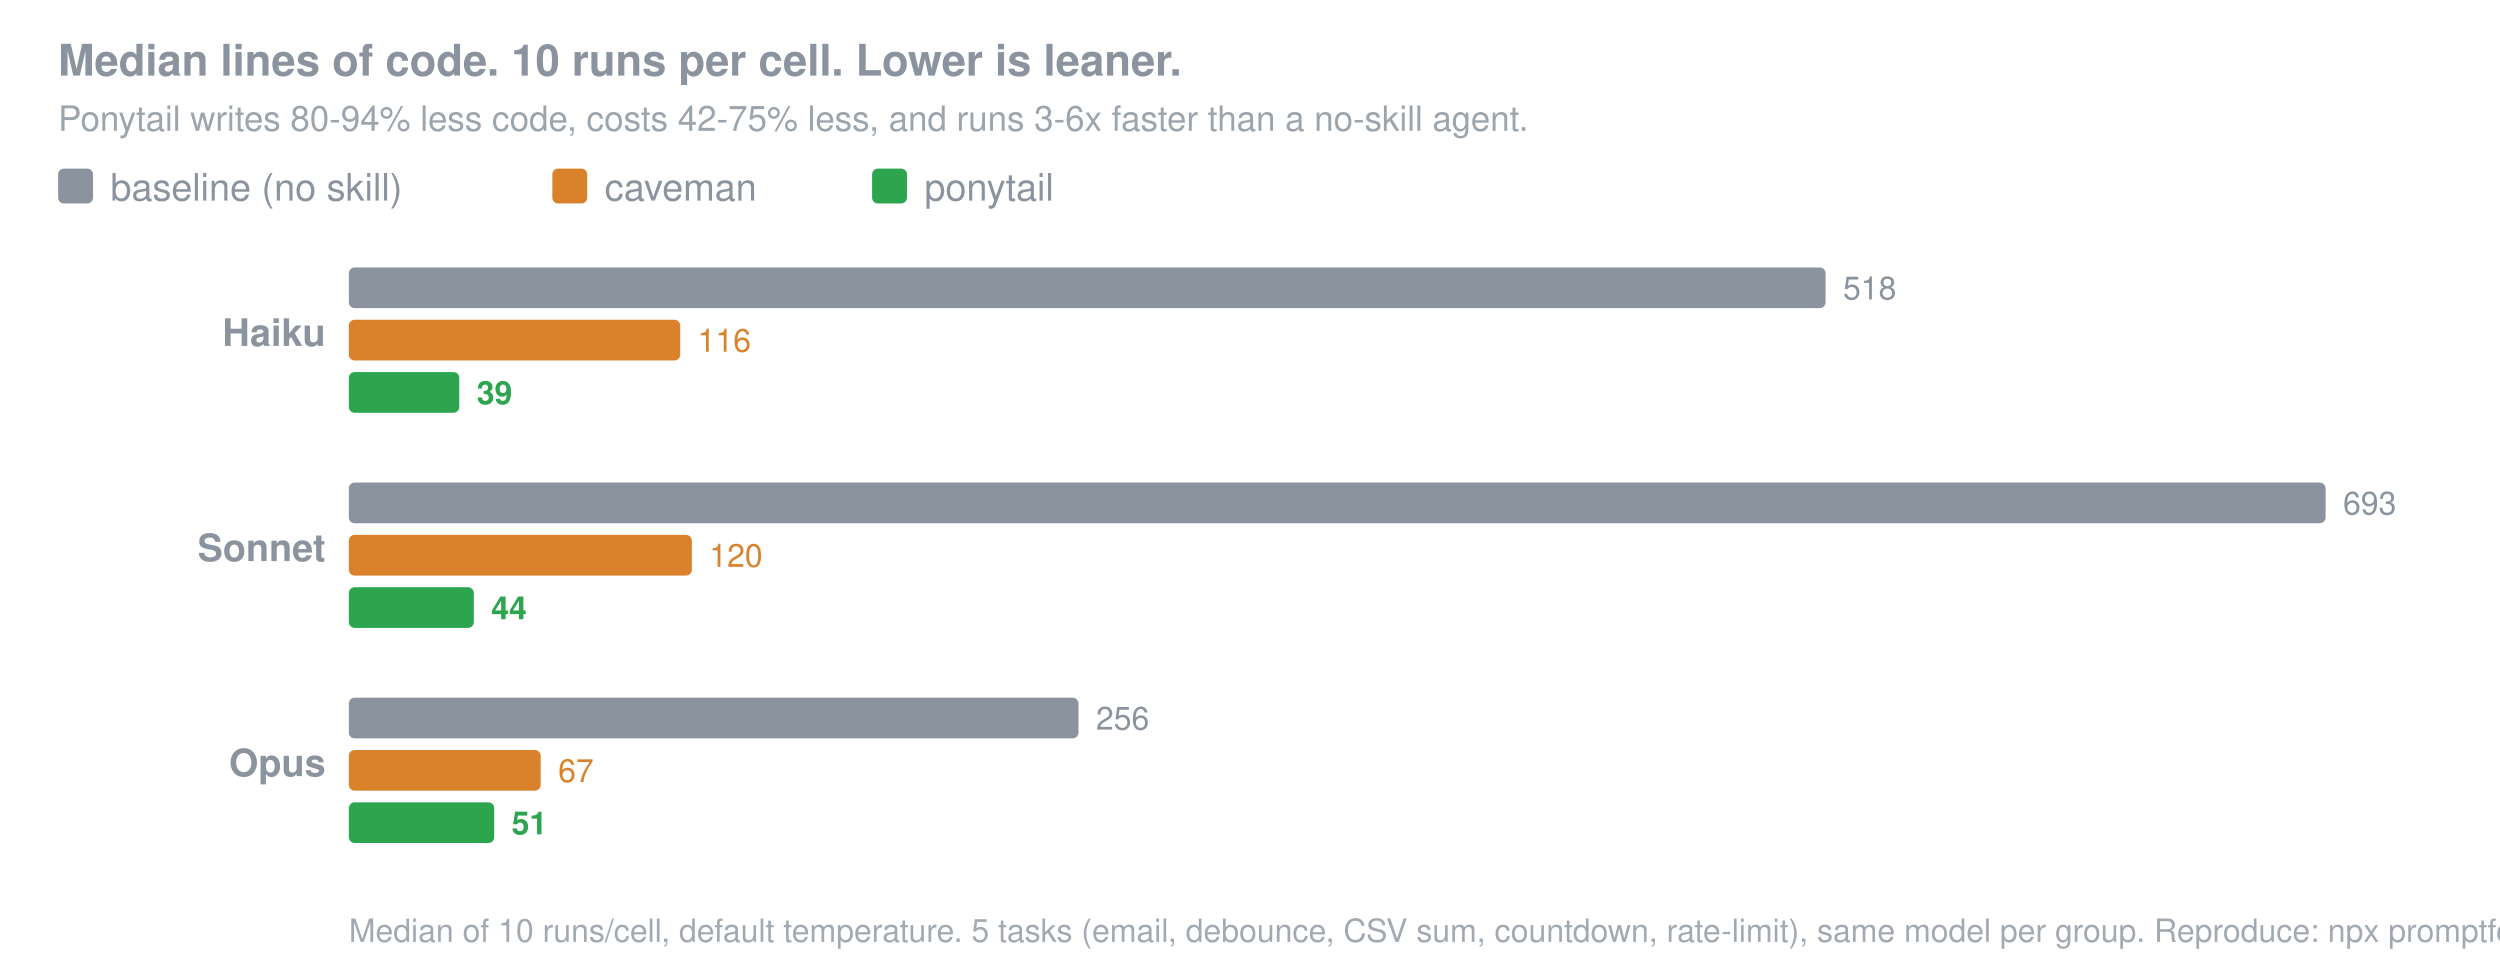
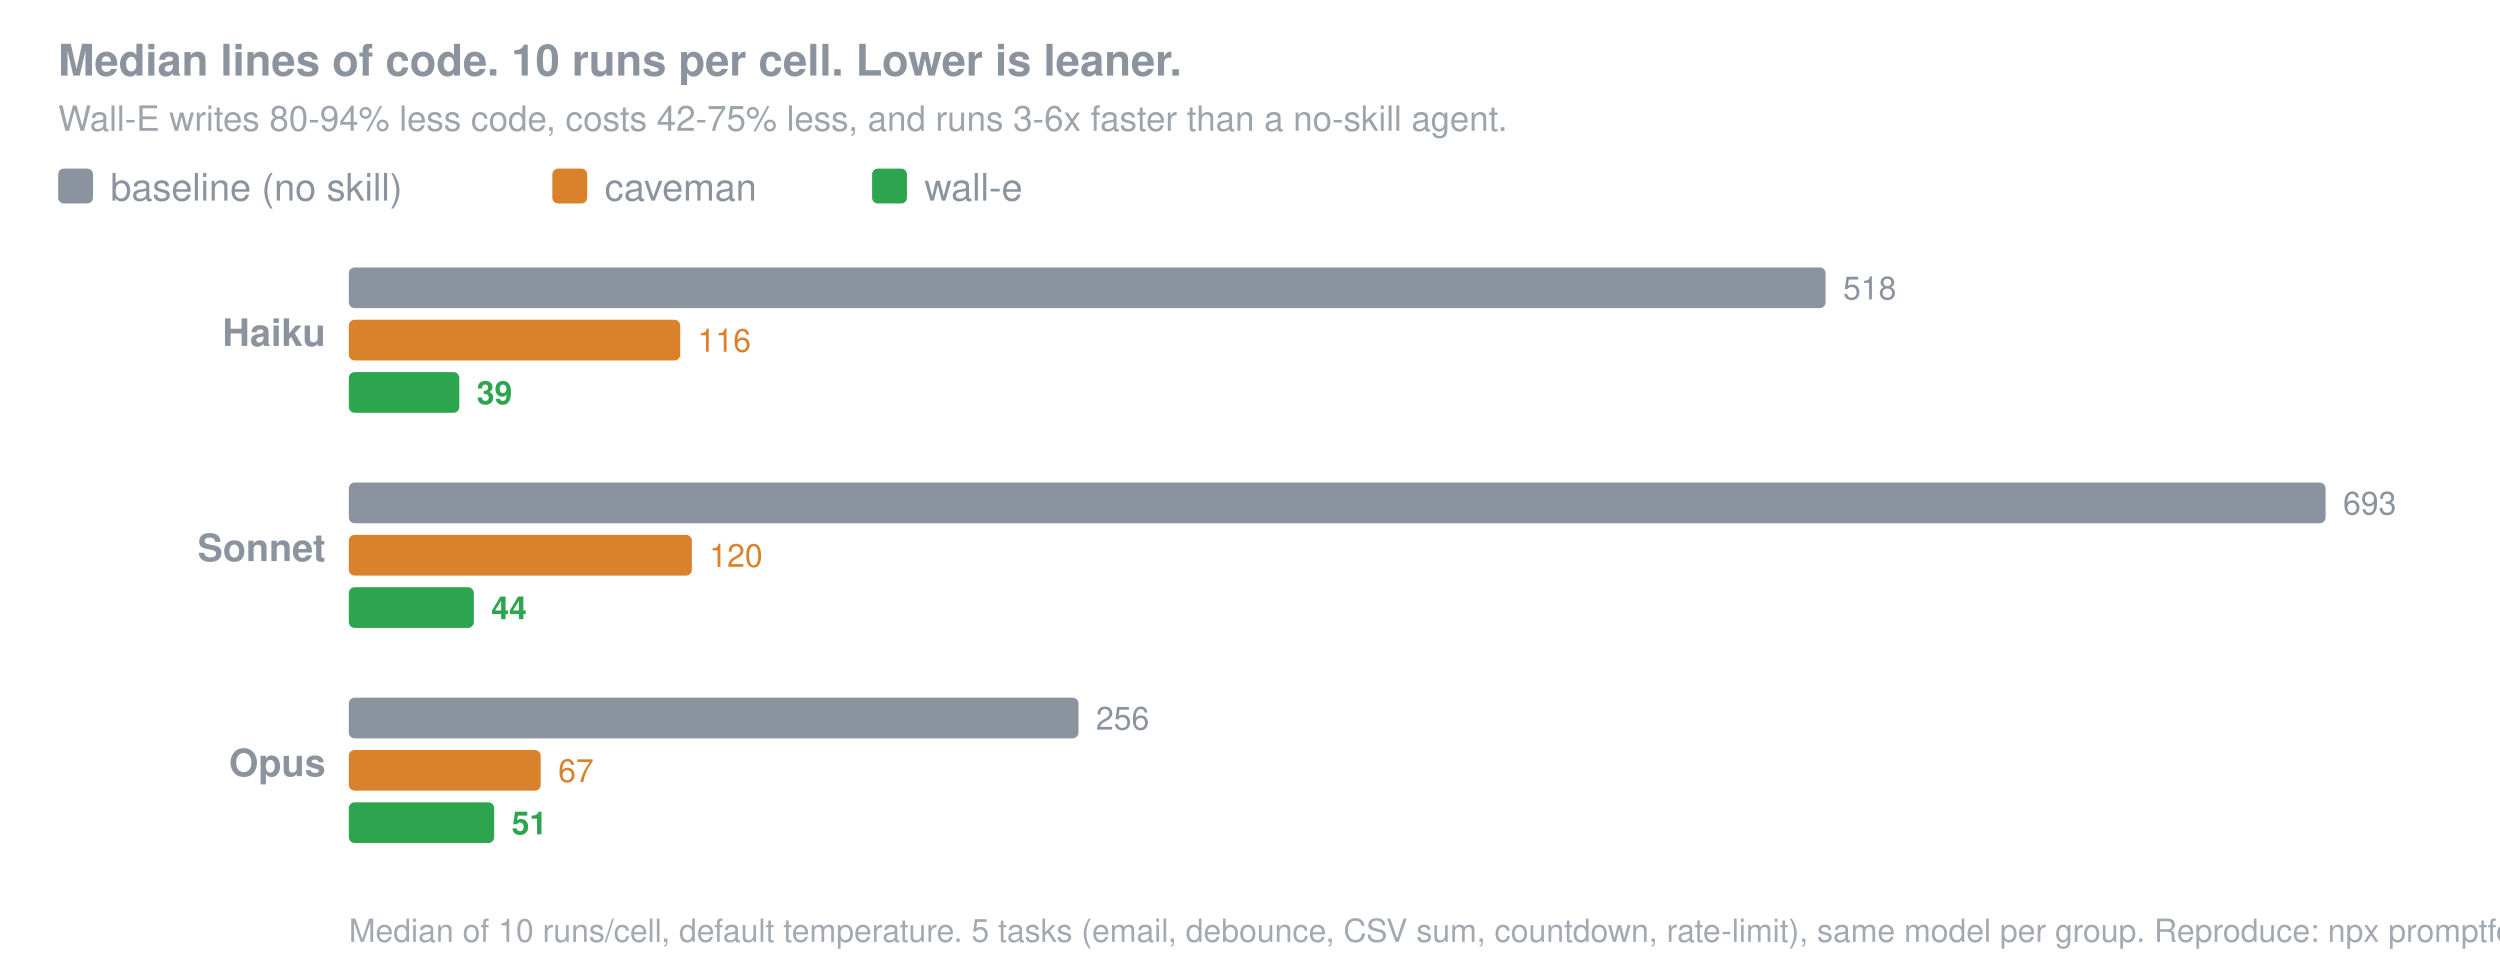
<svg xmlns="http://www.w3.org/2000/svg" viewBox="0 0 860 336" font-family="-apple-system, 'Segoe UI', Helvetica, Arial, sans-serif">
  <text x="20" y="26" font-size="15" font-weight="600" fill="#8b949e">Median lines of code. 10 runs per cell. Lower is leaner.</text>
-   <text x="20" y="45" font-size="12" fill="#8b949e" opacity="0.85">Ponytail writes 80-94% less code, costs 42-75% less, and runs 3-6x faster than a no-skill agent.</text>
+   <text x="20" y="45" font-size="12" fill="#8b949e" opacity="0.85">Wall-E writes 80-94% less code, costs 42-75% less, and runs 3-6x faster than a no-skill agent.</text>
  <rect x="20" y="58" width="12" height="12" rx="2" fill="#8b949e" />
  <text x="38" y="69" font-size="13" fill="#8b949e">baseline (no skill)</text>
  <rect x="190" y="58" width="12" height="12" rx="2" fill="#d9822b" />
  <text x="208" y="69" font-size="13" fill="#8b949e">caveman</text>
  <rect x="300" y="58" width="12" height="12" rx="2" fill="#2da44e" />
-   <text x="318" y="69" font-size="13" fill="#8b949e">ponytail</text>
+   <text x="318" y="69" font-size="13" fill="#8b949e">wall-e</text>
  <text x="112" y="119" font-size="13" font-weight="600" fill="#8b949e" text-anchor="end">Haiku</text>
  <rect x="120" y="92" width="508" height="14" rx="2" fill="#8b949e" />
  <text x="634" y="103" font-size="11" fill="#8b949e">518</text>
  <rect x="120" y="110" width="114" height="14" rx="2" fill="#d9822b" />
  <text x="240" y="121" font-size="11" fill="#d9822b">116</text>
  <rect x="120" y="128" width="38" height="14" rx="2" fill="#2da44e" />
  <text x="164" y="139" font-size="11" fill="#2da44e" font-weight="600">39</text>
  <text x="112" y="193" font-size="13" font-weight="600" fill="#8b949e" text-anchor="end">Sonnet</text>
  <rect x="120" y="166" width="680" height="14" rx="2" fill="#8b949e" />
  <text x="806" y="177" font-size="11" fill="#8b949e">693</text>
  <rect x="120" y="184" width="118" height="14" rx="2" fill="#d9822b" />
  <text x="244" y="195" font-size="11" fill="#d9822b">120</text>
  <rect x="120" y="202" width="43" height="14" rx="2" fill="#2da44e" />
  <text x="169" y="213" font-size="11" fill="#2da44e" font-weight="600">44</text>
  <text x="112" y="267" font-size="13" font-weight="600" fill="#8b949e" text-anchor="end">Opus</text>
  <rect x="120" y="240" width="251" height="14" rx="2" fill="#8b949e" />
  <text x="377" y="251" font-size="11" fill="#8b949e">256</text>
  <rect x="120" y="258" width="66" height="14" rx="2" fill="#d9822b" />
  <text x="192" y="269" font-size="11" fill="#d9822b">67</text>
  <rect x="120" y="276" width="50" height="14" rx="2" fill="#2da44e" />
  <text x="176" y="287" font-size="11" fill="#2da44e" font-weight="600">51</text>
  <text x="120" y="324" font-size="11" fill="#8b949e" opacity="0.8">Median of 10 runs/cell, default temperature. 5 tasks (email, debounce, CSV sum, countdown, rate-limit), same model per group. Reproduce: npx promptfoo eval -c benchmarks/promptfooconfig.yaml</text>
</svg>
